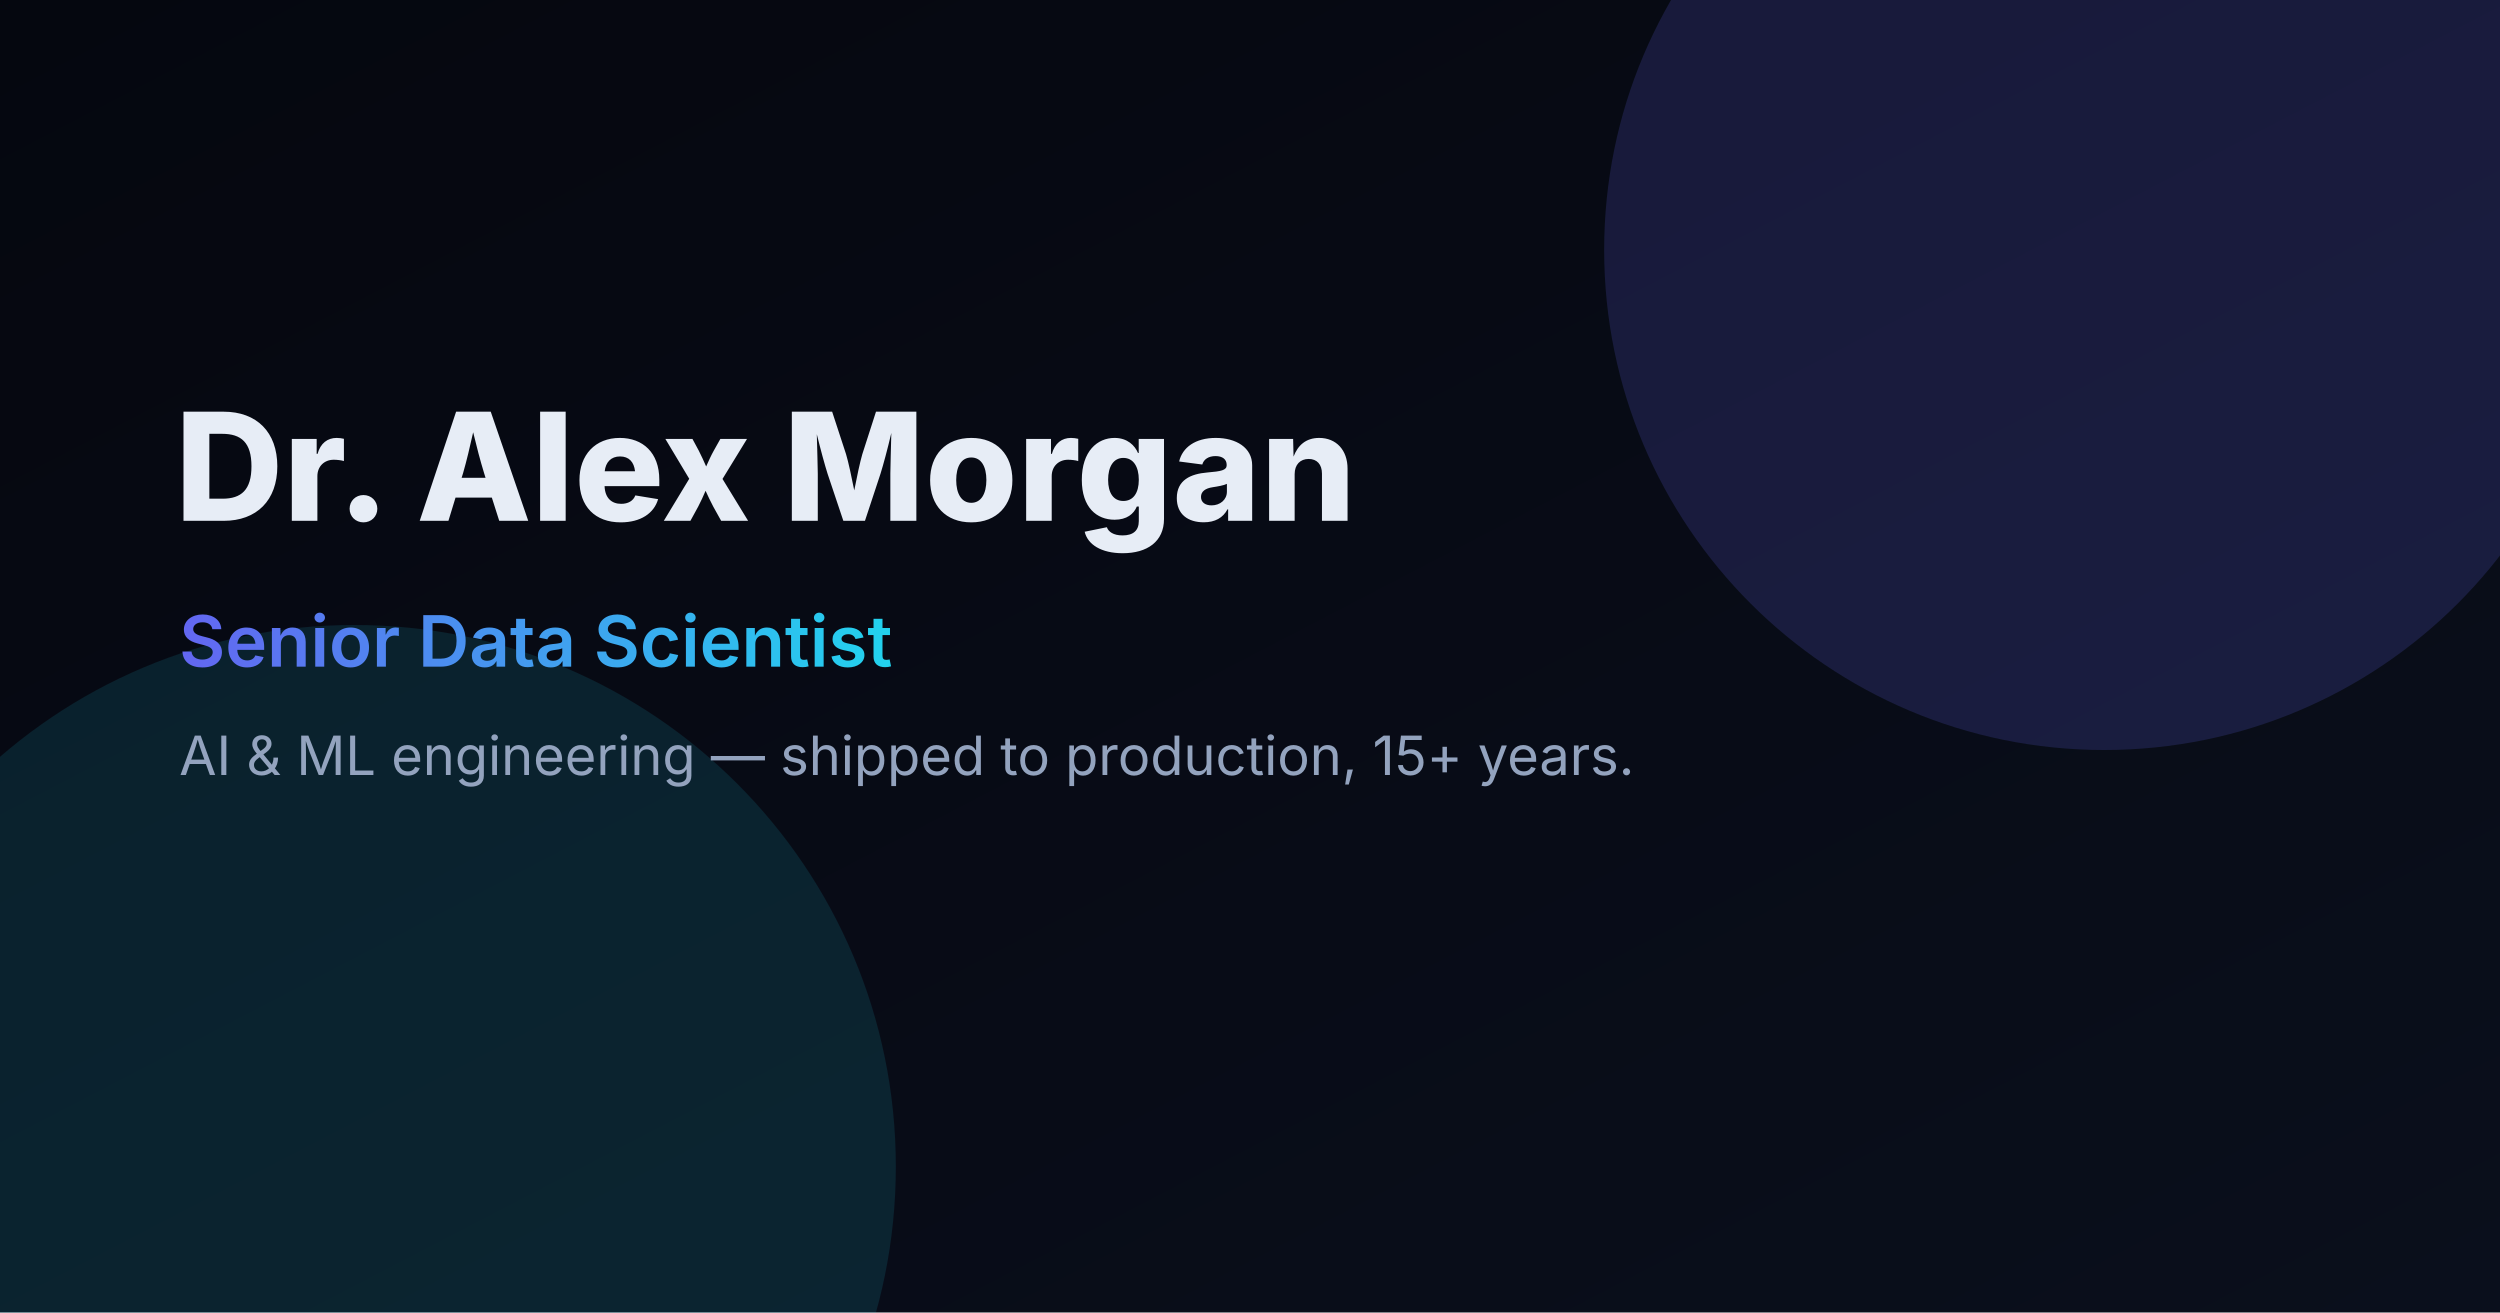
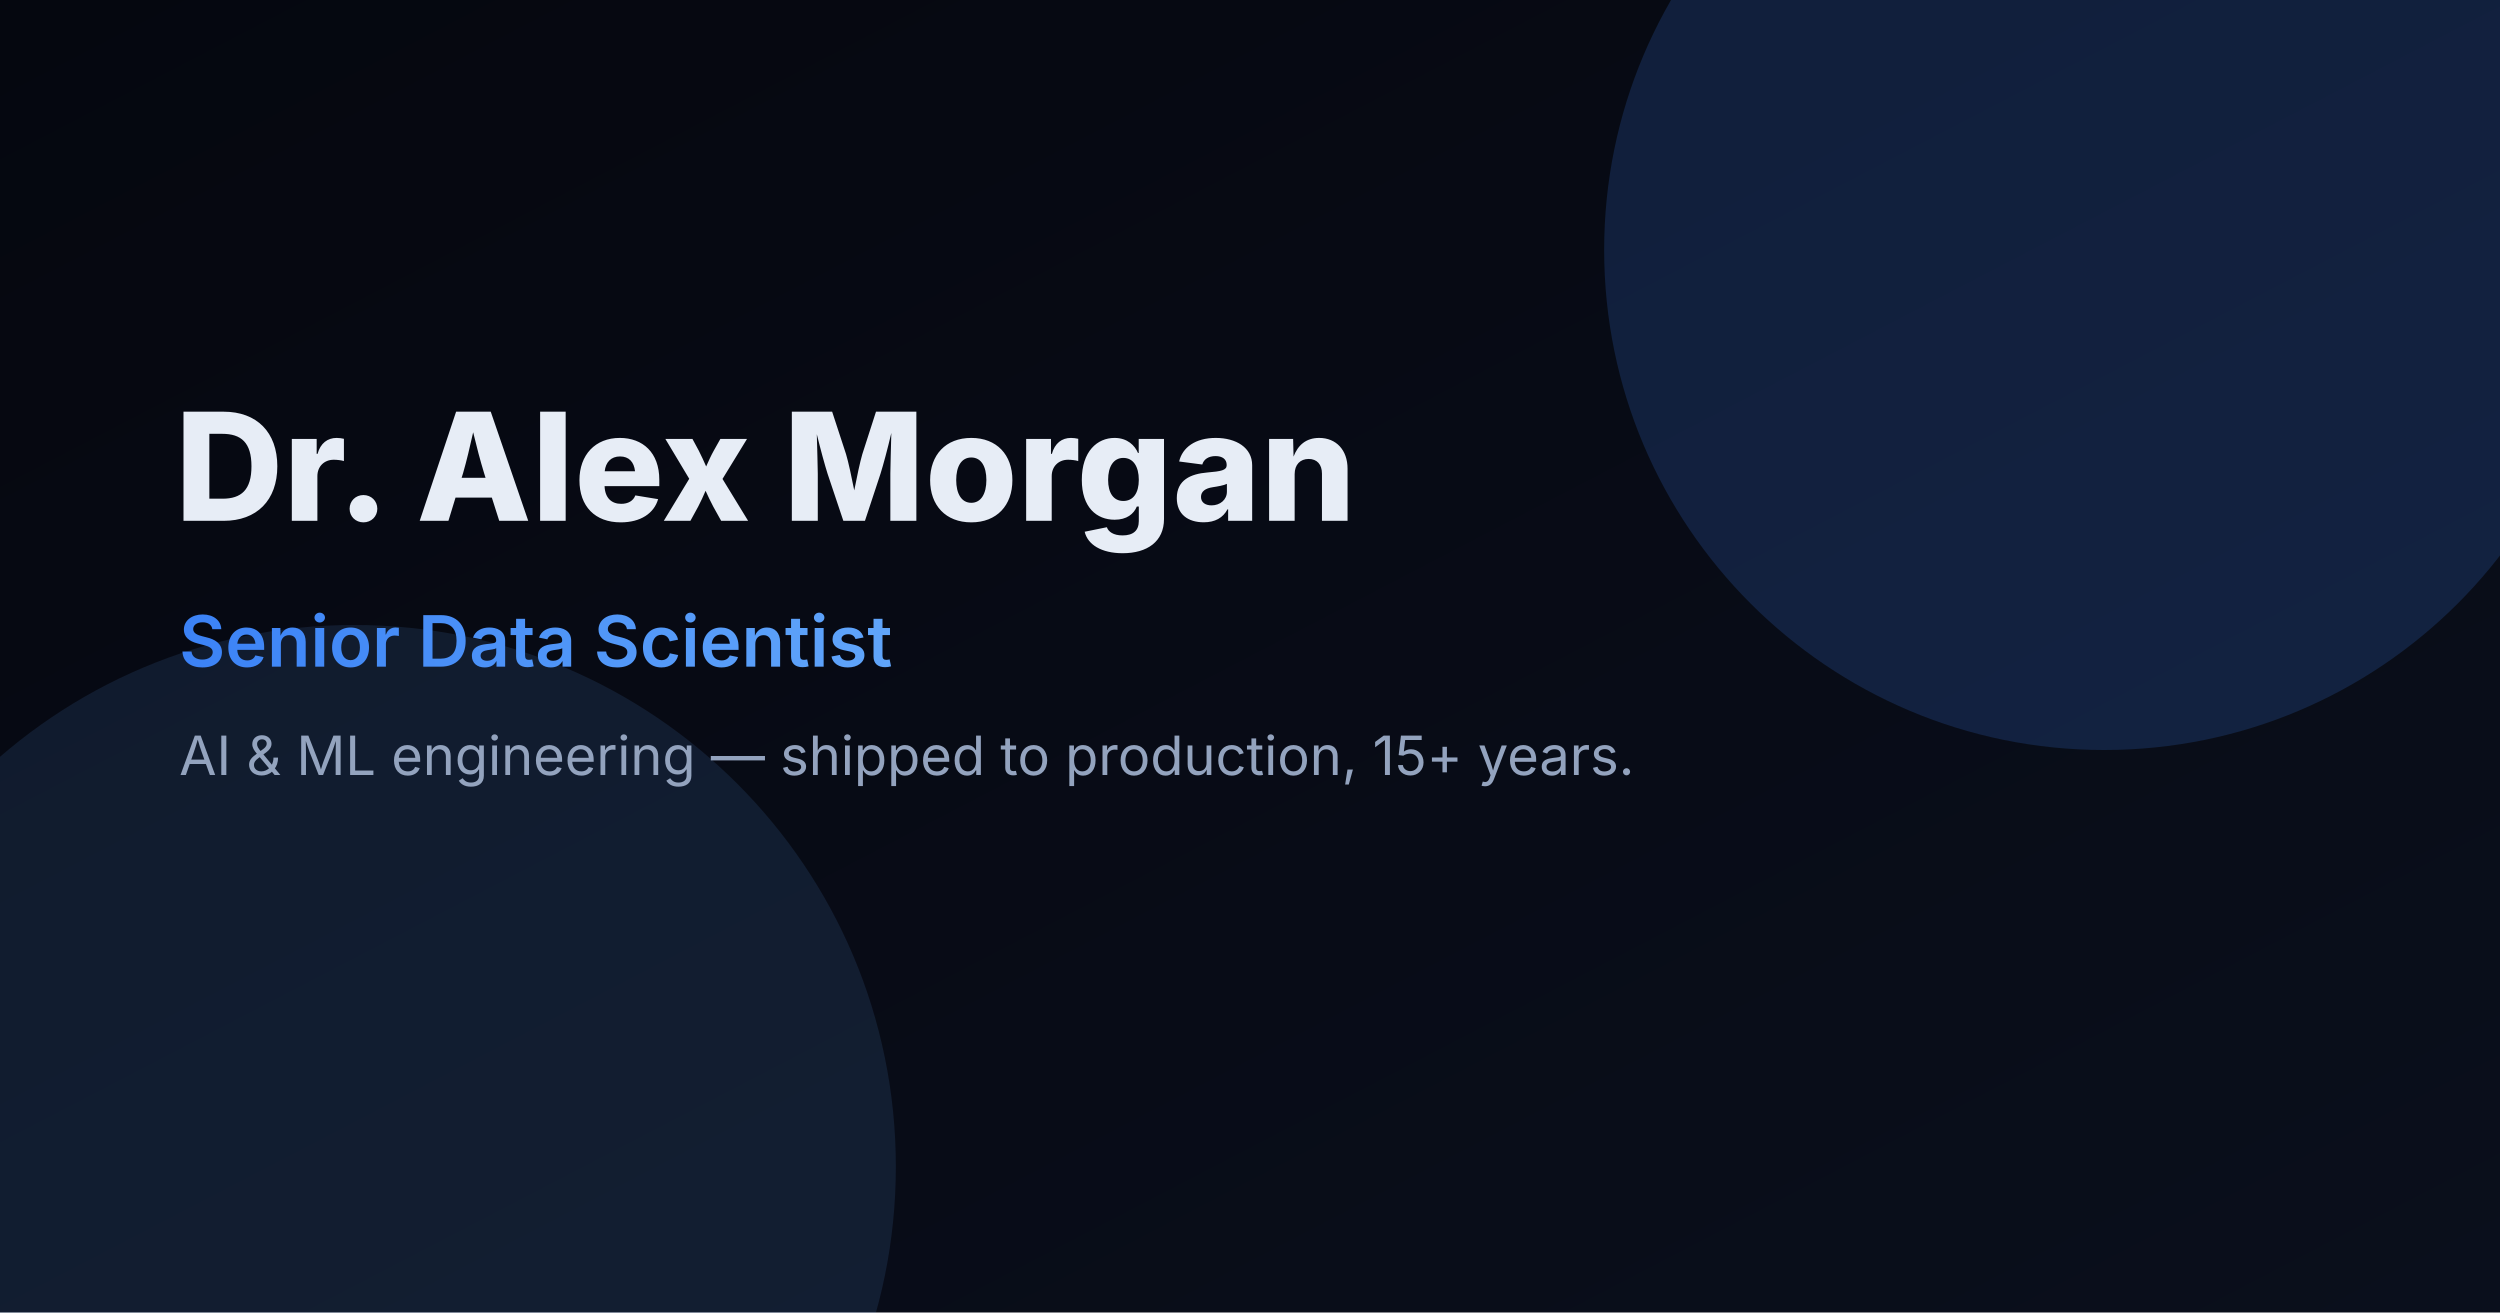
<svg xmlns="http://www.w3.org/2000/svg" width="1200" height="630" viewBox="0 0 1200 630">
  <defs>
    <linearGradient id="bg" x1="0" y1="0" x2="1" y2="1">
      <stop offset="0" stop-color="#05070F" />
      <stop offset="1" stop-color="#0A0F1C" />
    </linearGradient>
    <linearGradient id="ac" x1="0" y1="0" x2="1" y2="0">
-       <stop offset="0" stop-color="#6366F1" />
-       <stop offset="1" stop-color="#22D3EE" />
+       <stop offset="0" stop-color="#3B82F6" />
+       <stop offset="1" stop-color="#60A5FA" />
    </linearGradient>
  </defs>
  <rect width="1200" height="630" fill="url(#bg)" />
-   <circle cx="1010" cy="120" r="240" fill="#6366F1" opacity="0.18" />
-   <circle cx="170" cy="560" r="260" fill="#22D3EE" opacity="0.12" />
+   <circle cx="1010" cy="120" r="240" fill="#3B82F6" opacity="0.18" />
+   <circle cx="170" cy="560" r="260" fill="#60A5FA" opacity="0.12" />
  <text x="84" y="250" font-family="'Inter Tight','Inter',sans-serif" font-size="72" font-weight="800" fill="#E7EDF6">Dr. Alex Morgan</text>
  <text x="86" y="320" font-family="'Inter',sans-serif" font-size="34" font-weight="600" fill="url(#ac)">Senior Data Scientist</text>
  <text x="86" y="372" font-family="'Inter',sans-serif" font-size="26" fill="#93A3BE">AI &amp; ML engineering — shipped to production, 15+ years.</text>
</svg>
